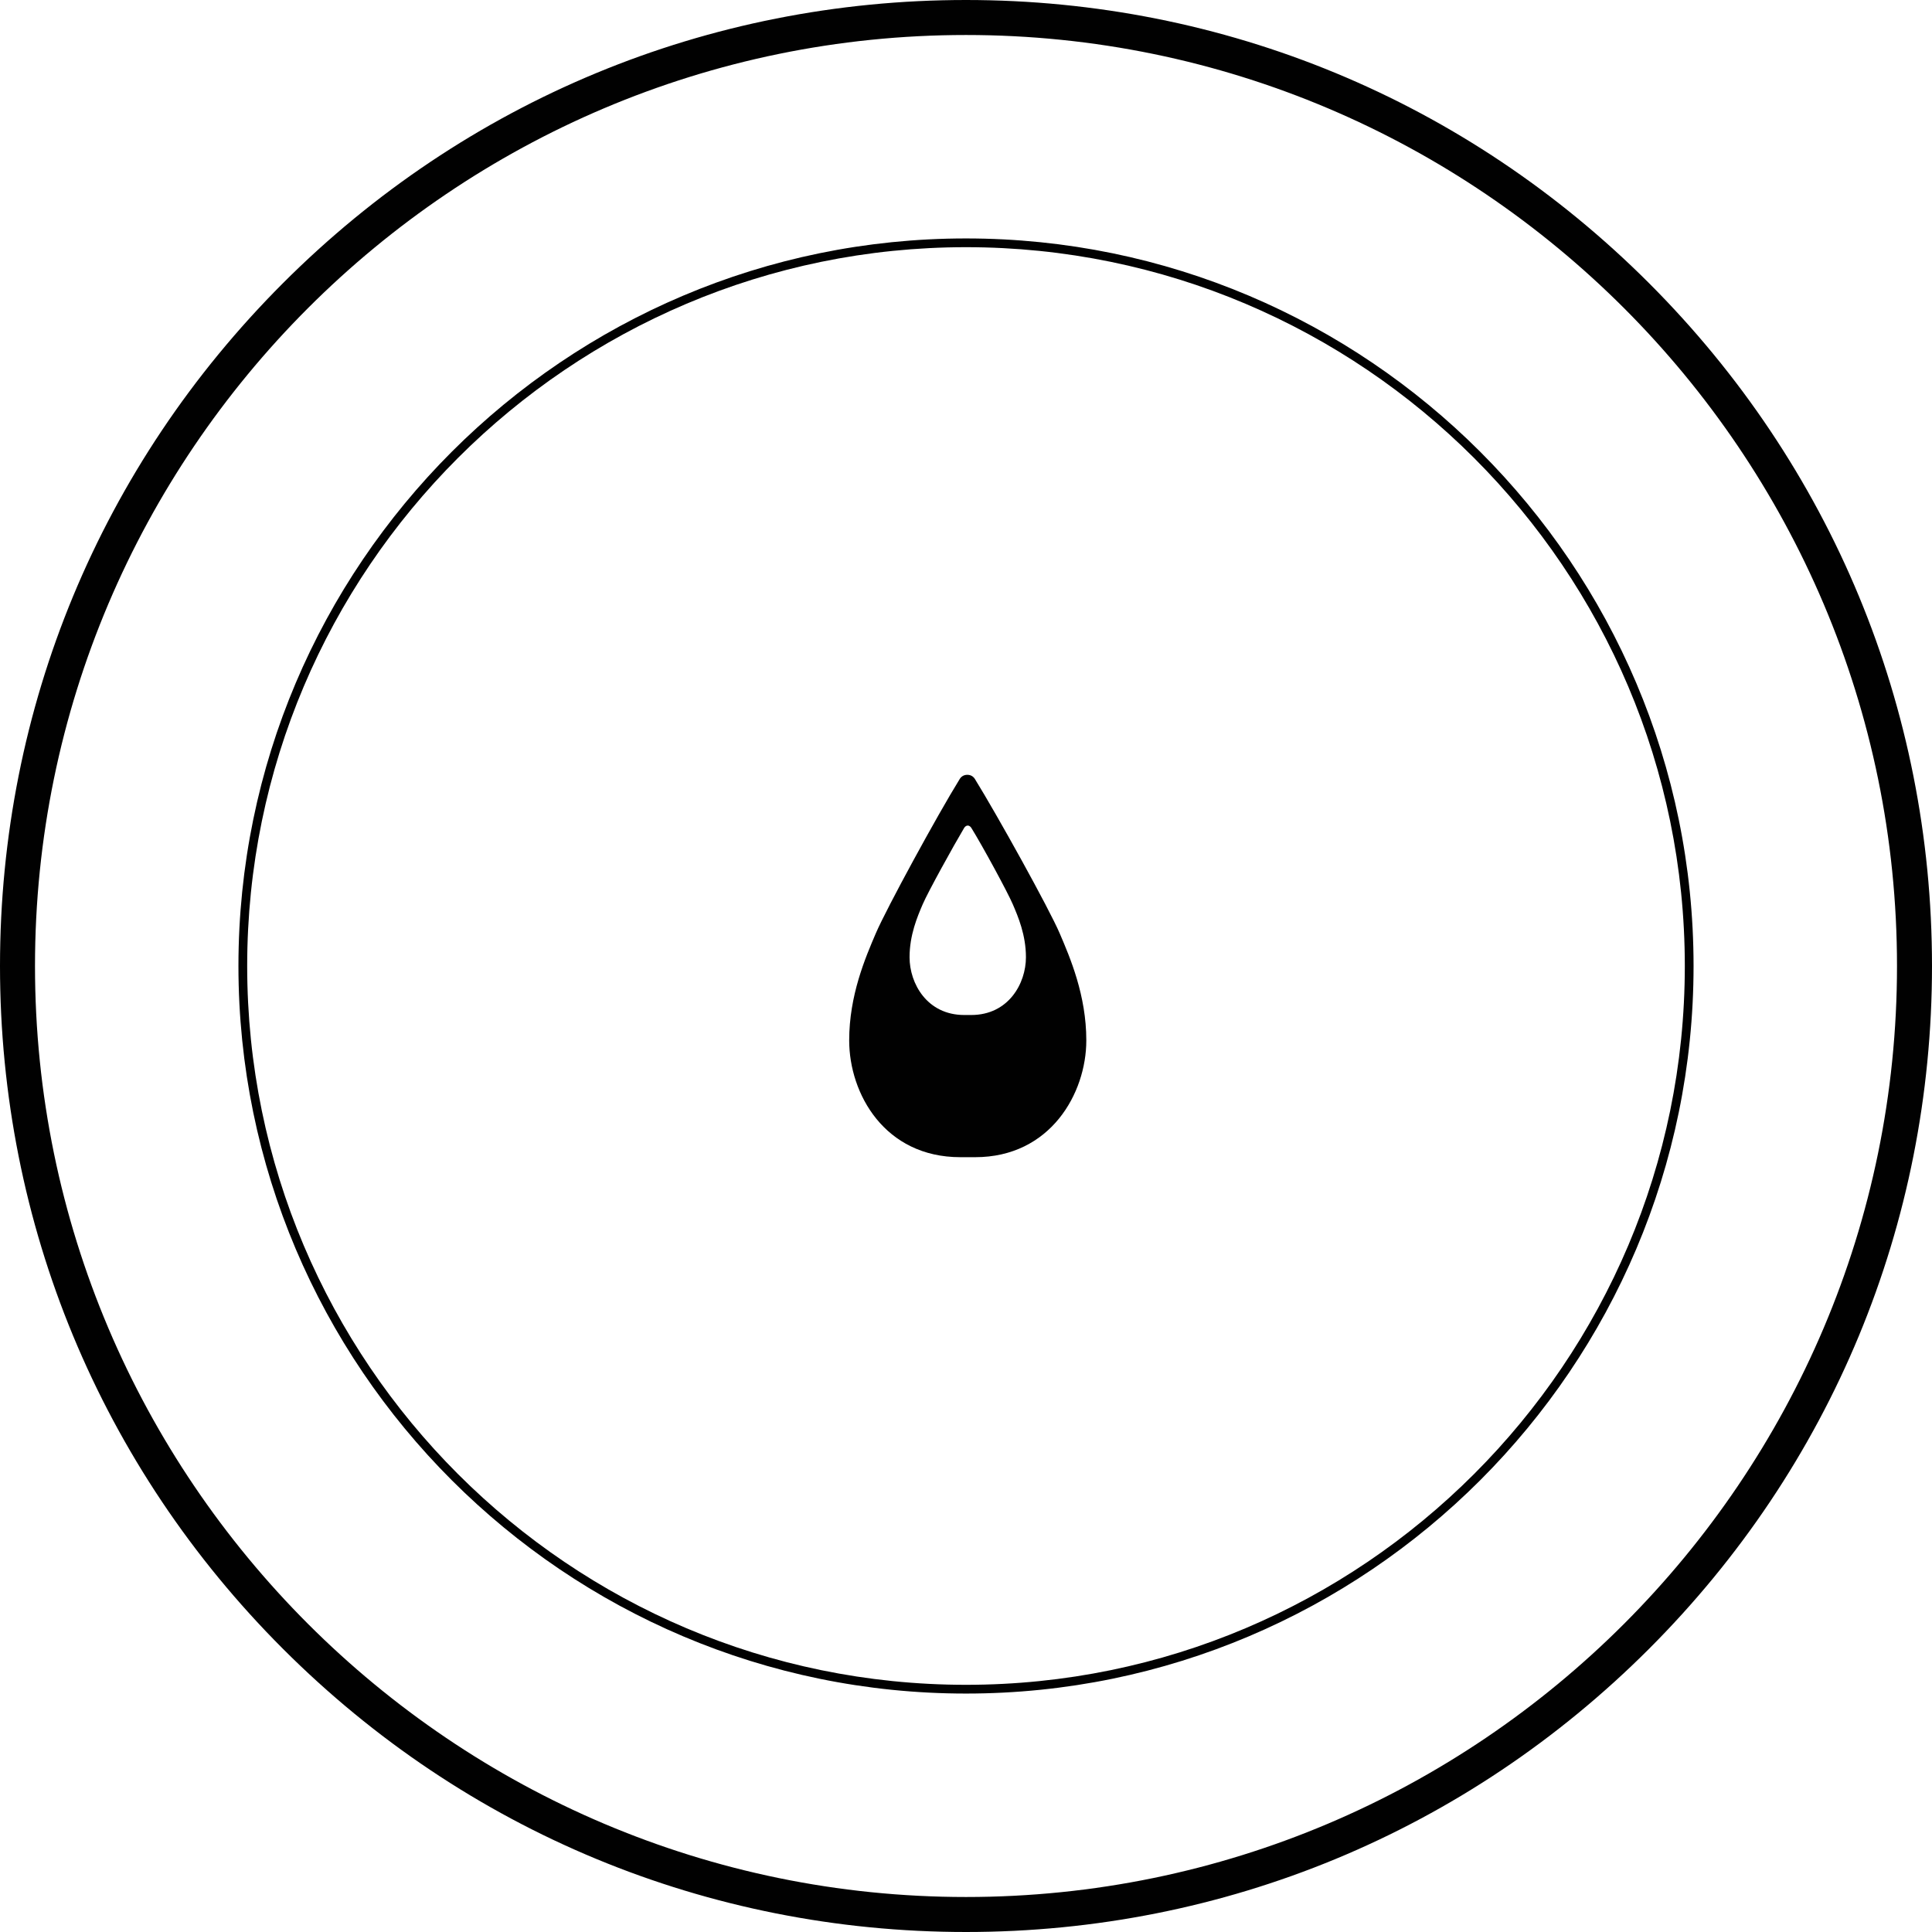
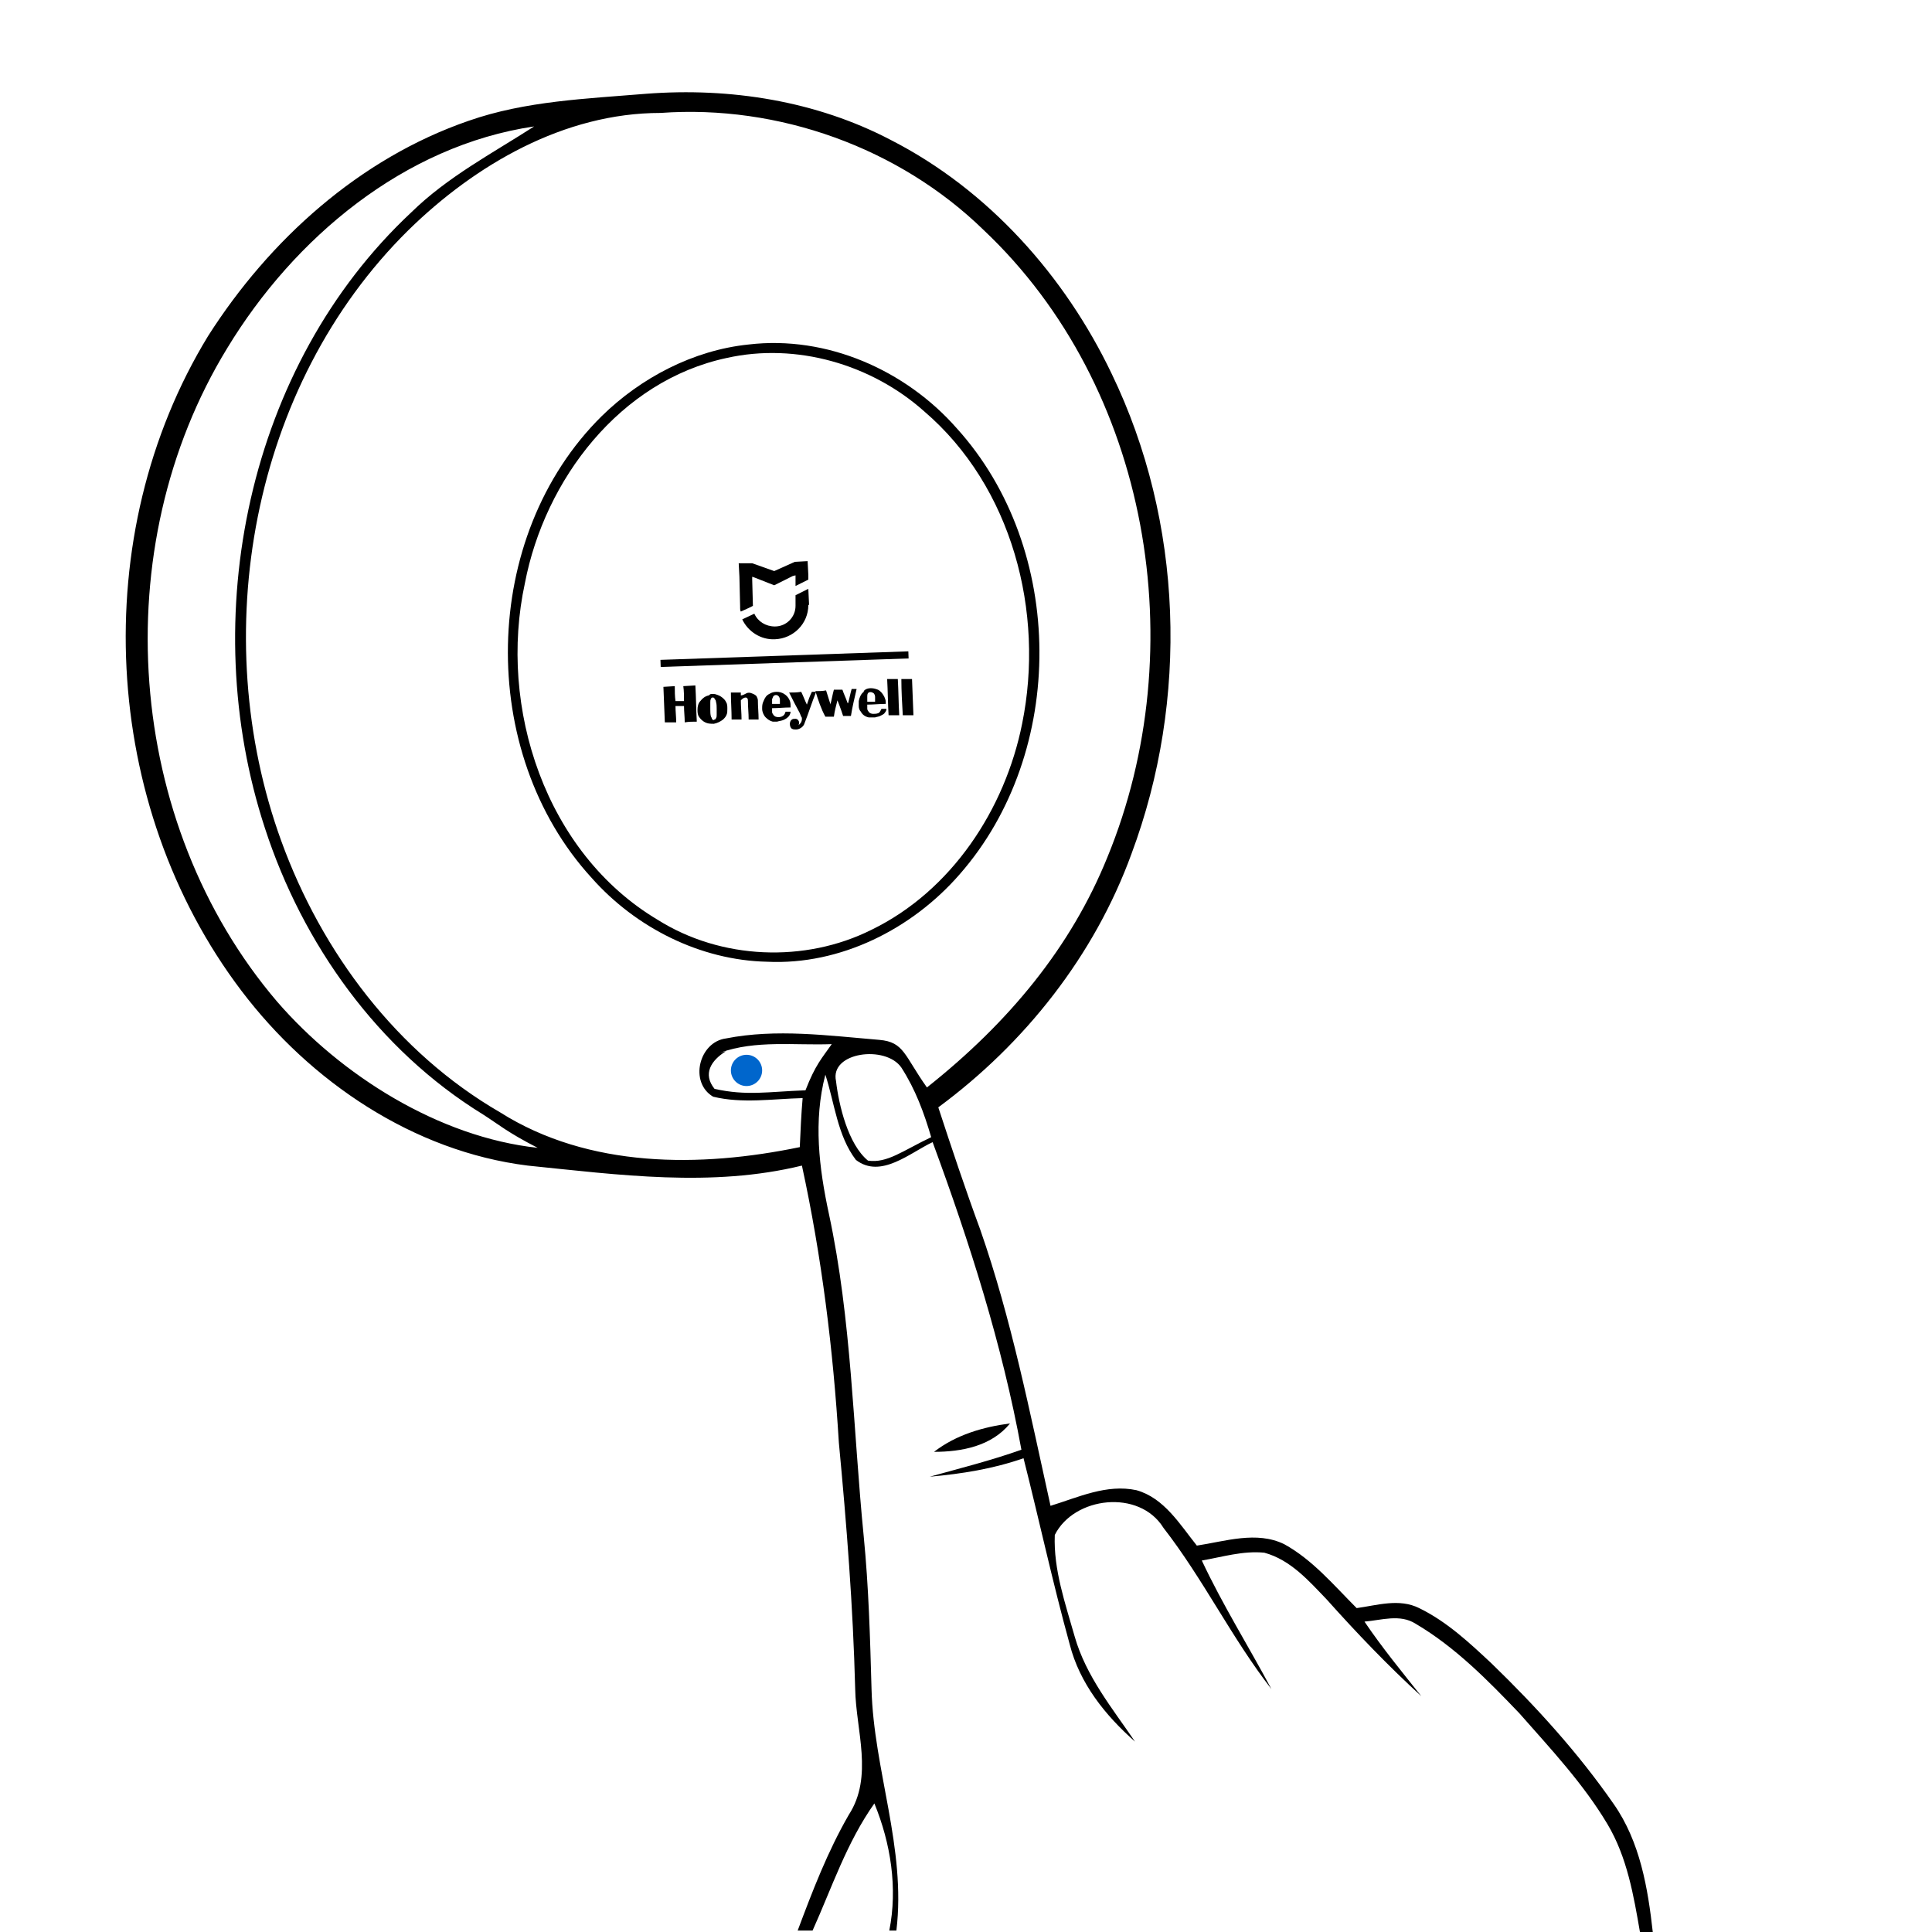
- <svg xmlns="http://www.w3.org/2000/svg" version="1.1" id="Layer_1" x="0px" y="0px" viewBox="0 0 441.6 441.6" style="enable-background:new 0 0 441.6 441.6;" xml:space="preserve">
+ <svg xmlns="http://www.w3.org/2000/svg" version="1.1" id="Laag_1" x="0px" y="0px" viewBox="0 0 272 272" style="enable-background:new 0 0 272 272;" xml:space="preserve">
  <style type="text/css">
- 	.st0{fill:#010101;}
+ 	.st0{stroke:#000000;stroke-miterlimit:10;}
+ 	.st1{fill:#0066CC;}
</style>
-   <g>
-     <path class="st0" d="M222.8,178c-0.4-0.6-1-0.9-1.7-0.9c-0.7,0-1.3,0.3-1.7,0.9c-5.2,8.4-16.8,29.7-19.2,35.3s-6.1,14.2-6.1,24.5   c0,12.2,8.1,26.7,25.4,26.7h1.7h1.7c17.2,0,25.4-14.6,25.4-26.7c0-10.3-3.7-18.9-6.1-24.5S228,186.4,222.8,178z M222,232h-0.8h-0.8   c-8.5,0-12.5-7.2-12.5-13.2c0-5.1,1.8-9.3,3-12.1s7-13.3,9.5-17.5c0.2-0.3,0.5-0.5,0.8-0.5c0.3,0,0.6,0.2,0.8,0.5   c2.6,4.2,8.3,14.7,9.5,17.5c1.2,2.8,3,7,3,12.1C234.5,224.8,230.5,232,222,232z" />
-     <path class="st0" d="M376.9,64.7C335.2,23,279.8,0,220.8,0c-59,0-114.4,23-156.1,64.7S0,161.8,0,220.8s23,114.4,64.7,156.1   s97.1,64.7,156.1,64.7c59,0,114.4-23,156.1-64.7c41.7-41.7,64.7-97.1,64.7-156.1C441.6,161.8,418.6,106.4,376.9,64.7z M220.8,433.6   C103.5,433.6,8,338.1,8,220.8S103.5,8,220.8,8s212.8,95.5,212.8,212.8S338.1,433.6,220.8,433.6z" />
-     <path class="st0" d="M220.8,54.5c-91.7,0-166.3,74.6-166.3,166.3c0,91.7,74.6,166.3,166.3,166.3c91.7,0,166.3-74.6,166.3-166.3   C387.1,129.1,312.5,54.5,220.8,54.5z M220.8,385.1c-90.6,0-164.3-73.7-164.3-164.3S130.2,56.5,220.8,56.5s164.3,73.7,164.3,164.3   S311.4,385.1,220.8,385.1z" />
+   <g id="_x23_ffffffff">
+ </g>
+   <path d="M66,17c8-2.8,16.6-3.1,25-3.8c11.8-0.9,23.9,1,34.4,6.5c13.7,7,24.5,19.1,31.1,32.9c10.1,20.9,10.9,45.9,2.8,67.6  c-5.2,14.3-15,26.7-27.2,35.7c1.9,5.8,3.8,11.5,5.9,17.2c4.4,12.6,7,25.8,9.9,38.9c3.9-1.2,7.9-3.1,12.1-2.2  c3.9,1.1,6.1,4.8,8.5,7.8c4-0.6,8.4-2.1,12.3-0.2c4,2.2,7,5.8,10.2,9c2.9-0.4,6-1.4,8.8,0c3.9,1.9,7.1,4.9,10.2,7.8  c6.3,6.1,12.2,12.6,17.2,19.8c3.7,5.3,4.8,11.8,5.5,18.1h-1.8c-0.9-5.2-1.8-10.6-4.6-15.3c-3.4-5.7-8-10.6-12.4-15.6  c-4.4-4.6-9-9.3-14.6-12.6c-2.2-1.4-4.8-0.5-7.2-0.3c2.5,3.7,5.3,7.1,8,10.5c-4.7-4.3-9.1-8.9-13.3-13.6c-2.5-2.6-5.1-5.6-8.8-6.6  c-3-0.3-5.9,0.6-8.8,1.1c2.9,6.2,6.6,12.1,9.8,18.1c-5.6-7.2-9.6-15.5-15.2-22.7c-3.4-5.5-12.6-4.4-15.3,1  c-0.2,4.9,1.5,9.7,2.8,14.3c1.6,5.6,5.3,10.1,8.5,14.8c-4.2-3.7-7.8-8.2-9.2-13.7c-2.4-8.7-4.3-17.5-6.5-26.2  c-4.3,1.5-8.7,2.2-13.2,2.6c4.3-1.2,8.7-2.3,12.9-3.8c-2.7-14.8-7.3-29.2-12.5-43.3c-3.2,1.5-7.3,5.2-10.8,2.5c-2.6-3.4-3-8-4.3-12  c-1.7,6.5-0.9,13.1,0.5,19.6c3.2,14.9,3.4,30.3,4.9,45.4c0.7,7.1,0.9,14.3,1.1,21.5c0.3,11.4,4.9,22.4,3.5,34h-1  c1.2-6,0.2-12.3-2.1-17.9c-3.9,5.5-6,11.9-8.7,17.9h-2.1c2.1-5.6,4.2-11.1,7.2-16.3c3.5-5.4,1-11.9,0.9-17.7  c-0.3-11.6-1.2-23.1-2.3-34.7c-0.8-13.1-2.4-26.1-5.2-39c-12.7,3.1-25.8,1.3-38.6,0c-16.1-2-30.6-11.8-40.3-24.6  c-19.8-26.1-21.8-64.2-4.7-92.2C37.9,33.8,50.6,22.3,66,17 M57.5,32.4c-22.2,21.9-28.4,57.1-17.9,86c5.7,15.7,16.3,29.8,30.8,38.2  c12.5,7.9,28.2,7.8,42.2,4.9c0.1-2.3,0.2-4.6,0.4-6.9c-4.2,0.1-8.5,0.8-12.6-0.2c-3.4-2-2-7.7,1.8-8.2c7.1-1.4,14.4-0.4,21.6,0.2  c3.5,0.3,3.5,2.2,6.7,6.7c11.6-9.2,20.3-19.8,25.4-32.4c12.1-29.4,6-66.2-17.4-88.3C126.6,20.8,109.6,14.7,93,15.9  C79.4,15.9,66.9,23.2,57.5,32.4 M32,49c-17.2,28.1-14.4,66.9,7,92c9,10.4,22.8,19.1,36.7,20.6c-4.3-2.2-5.5-3.3-7.7-4.7  c-14.8-9.1-25.4-24-30.7-40.3C27.6,87,34.8,51.5,57.9,29.9c5.1-5,11.4-8.3,17.3-12.1C56.9,20.5,41.4,33.5,32,49 M102.2,148  c-2.1,1.3-3.3,3.2-1.6,5.3c4.5,1,7.5,0.4,12.8,0.2c1.4-3.6,2.3-4.5,3.7-6.5c-5.2,0.2-10.7-0.6-15.7,1.2 M117.7,152.2  c0.4,3.4,1.7,8.9,4.5,11.2c2.7,0.4,4.9-1.4,8.9-3.3c-1-3.4-2.2-6.7-4.2-9.8C124.7,147.1,116.8,148.1,117.7,152.2z" />
+   <path d="M105.4,48.5c11-1.3,22.1,3.6,29.3,11.8c15.4,17,15.5,45.6,0.4,62.8c-6.7,7.7-16.8,12.8-27.1,12.3  c-9.4-0.2-18.5-4.8-24.7-11.8c-16.2-17.7-15.7-48.1,1.4-65C90.2,53.2,97.6,49.3,105.4,48.5 M102.3,50.4c-15,3.2-25.6,17.1-28.4,31.7  c-3.8,17.5,2.9,38,18.7,47.4c8.9,5.6,20.7,6.1,30.1,1.4c11.3-5.5,18.8-17,21.2-29c3.2-15.7-1.4-33.4-13.8-44  C122.7,51.3,112.1,48.2,102.3,50.4z" />
+   <path d="M131.5,204.4c3.1-2.4,6.9-3.5,10.7-4C139.6,203.6,135.4,204.4,131.5,204.4z" />
+   <g id="_x23_b01842ff">
+     <path d="M93.4,96.7l1.6-0.1c0,0.7,0,1.4,0.1,2.1c0.4,0,0.8,0,1.2,0c0-0.7,0-1.4-0.1-2.1l1.7-0.1c0.1,1.7,0.1,3.4,0.2,5.1   c-0.6,0-1.1,0-1.7,0.1c0-0.8-0.1-1.5-0.1-2.3c-0.4,0-0.8,0-1.2,0c0,0.8,0.1,1.5,0.1,2.3c-0.4,0-0.9,0-1.3,0c-0.1,0-0.2,0-0.3,0   L93.4,96.7z" />
+     <path d="M124.9,95.6l1.5,0c0.1,1.7,0.1,3.4,0.2,5.1c-0.5,0-1,0-1.5,0C125,99.1,125,97.4,124.9,95.6z" />
+     <path d="M126.9,95.6l1.5,0l0.2,5.1c0,0,0,0-0.1,0c-0.5,0-0.9,0-1.4,0C127,99,126.9,97.3,126.9,95.6z" />
+     <path d="M100.2,97.7c0.3,0,0.5,0,0.7,0.1c0.1,0,0.2,0.1,0.3,0.1c0.4,0.2,0.8,0.5,1,0.9c0.2,0.3,0.2,0.6,0.2,1c0,0.3,0,0.6-0.1,0.8   c-0.1,0.3-0.3,0.5-0.5,0.7c-0.4,0.3-0.8,0.5-1.3,0.6c-0.5,0-0.9,0-1.4-0.3c-0.3-0.2-0.5-0.4-0.7-0.7c-0.2-0.3-0.2-0.7-0.2-1   c0-0.4,0.1-0.9,0.4-1.2c0.3-0.4,0.7-0.7,1.2-0.8C100,97.7,100.1,97.7,100.2,97.7 M100.3,98.2c-0.1,0-0.2,0.1-0.2,0.2   c-0.1,0.1-0.1,0.3-0.1,0.5c0,0.3,0,0.7,0,1c0,0.3,0,0.7,0.1,1c0.1,0.1,0.1,0.3,0.2,0.4c0.1,0.1,0.2,0.1,0.3,0   c0.1,0,0.2-0.1,0.2-0.2c0.1-0.1,0.1-0.3,0.1-0.5c0-0.3,0-0.5,0-0.8c0-0.3,0-0.7-0.1-1c0-0.2-0.1-0.3-0.2-0.4   C100.6,98.2,100.4,98.2,100.3,98.2z" />
+     <path d="M108.3,97.7c0.6-0.4,1.5-0.4,2.1,0c0.5,0.3,0.9,0.9,0.9,1.5c0,0.1,0,0.3,0,0.4c-0.9,0-1.7,0.1-2.6,0.1c0,0.2,0,0.3,0,0.5   c0,0.1,0,0.2,0.1,0.3c0.1,0.2,0.2,0.3,0.4,0.4c0.3,0.1,0.7,0.1,1-0.1c0.2-0.1,0.3-0.3,0.4-0.6c0.2,0,0.5,0,0.7,0   c0,0.2-0.1,0.5-0.3,0.7c-0.2,0.2-0.5,0.4-0.8,0.5c-0.3,0.1-0.5,0.1-0.8,0.2c-0.2,0-0.4,0-0.6,0c-0.4-0.1-0.7-0.3-1-0.6   c-0.3-0.3-0.5-0.8-0.5-1.2c0-0.4,0-0.7,0.2-1.1C107.7,98.2,107.9,97.9,108.3,97.7 M108.9,98c-0.1,0.1-0.1,0.3-0.2,0.4   c0,0.2,0,0.5,0,0.7c0.4,0,0.7,0,1.1,0c0-0.2,0-0.4,0-0.6c0-0.2-0.1-0.4-0.2-0.5C109.4,97.8,109.1,97.8,108.9,98z" />
+     <path d="M122,97c0.5-0.2,1.1-0.1,1.6,0.1c0.4,0.2,0.7,0.6,0.9,1c0.1,0.2,0.2,0.5,0.2,0.7c0,0.1,0,0.2,0,0.3c-0.9,0-1.7,0.1-2.6,0.1   c0,0.2,0,0.4,0,0.6c0,0.1,0.1,0.3,0.2,0.4c0.1,0.2,0.4,0.3,0.6,0.3c0.3,0,0.7,0,0.9-0.2c0.1-0.1,0.2-0.3,0.3-0.5c0.2,0,0.5,0,0.7,0   c0,0.2-0.1,0.4-0.2,0.5c-0.1,0.2-0.3,0.3-0.5,0.4c-0.3,0.2-0.6,0.2-0.9,0.3c-0.3,0-0.6,0-0.9,0c-0.5-0.1-0.9-0.4-1.1-0.8   c-0.2-0.2-0.3-0.5-0.3-0.8c0-0.2,0-0.5,0-0.7c0.1-0.5,0.3-1,0.7-1.3C121.6,97.2,121.8,97.1,122,97 M122.3,97.5   c-0.2,0.1-0.2,0.4-0.2,0.6c0,0.2,0,0.4,0,0.7c0.4,0,0.7,0,1.1,0c0-0.2,0-0.4,0-0.7c0-0.2-0.1-0.4-0.2-0.5   C122.7,97.4,122.5,97.4,122.3,97.5z" />
+     <path d="M105.1,97.6c0.2-0.1,0.5-0.1,0.7,0c0.3,0.1,0.5,0.2,0.7,0.4c0.1,0.2,0.2,0.4,0.2,0.6c0,0.9,0.1,1.8,0.1,2.7   c-0.5,0-0.9,0-1.4,0c0-0.9-0.1-1.7-0.1-2.6c0-0.1,0-0.3-0.1-0.4c-0.1-0.1-0.2-0.1-0.2-0.1c-0.2,0-0.4,0.1-0.6,0.3   c0,0-0.1,0.1-0.1,0.1c0,0.9,0.1,1.8,0.1,2.7c-0.5,0-1,0-1.4,0c0-1.3-0.1-2.5-0.1-3.8c0.5,0,1,0,1.4,0c0,0.1,0,0.2,0,0.4   C104.6,97.9,104.9,97.7,105.1,97.6z" />
+     <path d="M111.1,97.5c0.6,0,1.1,0,1.7-0.1c0.3,0.6,0.5,1.2,0.8,1.8c0.2-0.6,0.4-1.2,0.7-1.8c0.2,0,0.4,0,0.6,0   c-0.6,1.5-1.1,3.1-1.7,4.6c-0.2,0.4-0.7,0.7-1.1,0.7l-0.1,0c-0.2,0-0.3,0-0.5-0.1c-0.2-0.1-0.3-0.4-0.3-0.7c0-0.2,0.1-0.5,0.3-0.6   c0.1-0.1,0.3-0.1,0.5-0.1c0.3,0,0.5,0.3,0.5,0.5c0,0.1,0,0.3-0.1,0.4c0.3-0.2,0.5-0.5,0.5-0.9c0-0.1,0-0.2-0.1-0.3   c-0.1-0.2-0.1-0.3-0.2-0.5C112.1,99.5,111.6,98.5,111.1,97.5z" />
+     <path d="M114.8,97.3c0.5,0,1,0,1.5-0.1c0.2,0.6,0.4,1.3,0.6,1.9c0,0,0,0.1,0,0.1c0.2-0.7,0.3-1.4,0.5-2.1c0.4,0,0.8,0,1.2,0   c0.2,0.6,0.5,1.2,0.7,1.8c0,0,0,0.1,0.1,0.1c0.2-0.7,0.3-1.3,0.5-2c0.2,0,0.4,0,0.7,0c-0.3,1.3-0.6,2.5-0.8,3.8c-0.4,0-0.8,0-1.1,0   c-0.2-0.6-0.4-1.2-0.6-1.7c-0.1-0.2-0.1-0.3-0.2-0.5c-0.2,0.8-0.4,1.5-0.5,2.3c-0.4,0-0.8,0-1.2,0   C115.6,99.8,115.2,98.6,114.8,97.3z" />
  </g>
+   <path d="M113.9,85l-0.1-2.1l-0.4,0.2l-1.4,0.7l0,1.3l0,0.1l0,0c0,0,0,0.1,0,0.1c0,1.6-1.3,2.9-2.9,2.9c-1.3,0-2.4-0.7-2.9-1.8  l-1.7,0.8c0.8,1.7,2.6,2.9,4.6,2.8c2.6-0.1,4.7-2.2,4.7-4.8C113.9,85.2,113.9,85.1,113.9,85 M104,79.3l0.1,1.9l0.1,4.2  c0,0.1,0,0.1,0,0.2c0,0.2,0,0.3,0.1,0.5l1.1-0.5l0.6-0.3l-0.1-3.7l0-0.4l0.3,0.1l2.8,1.1l2.6-1.3L112,81l0,0.4l0,1.1l0.8-0.4l1-0.5  l0-0.7l-0.1-1.9l-1.8,0.1l0,0l-2.9,1.3l-3.1-1.1l0,0L104,79.3z" />
+   <line class="st0" x1="93" y1="93.4" x2="127.9" y2="92.2" />
+   <circle class="st1" cx="105.1" cy="150.7" r="2.2" />
</svg>
